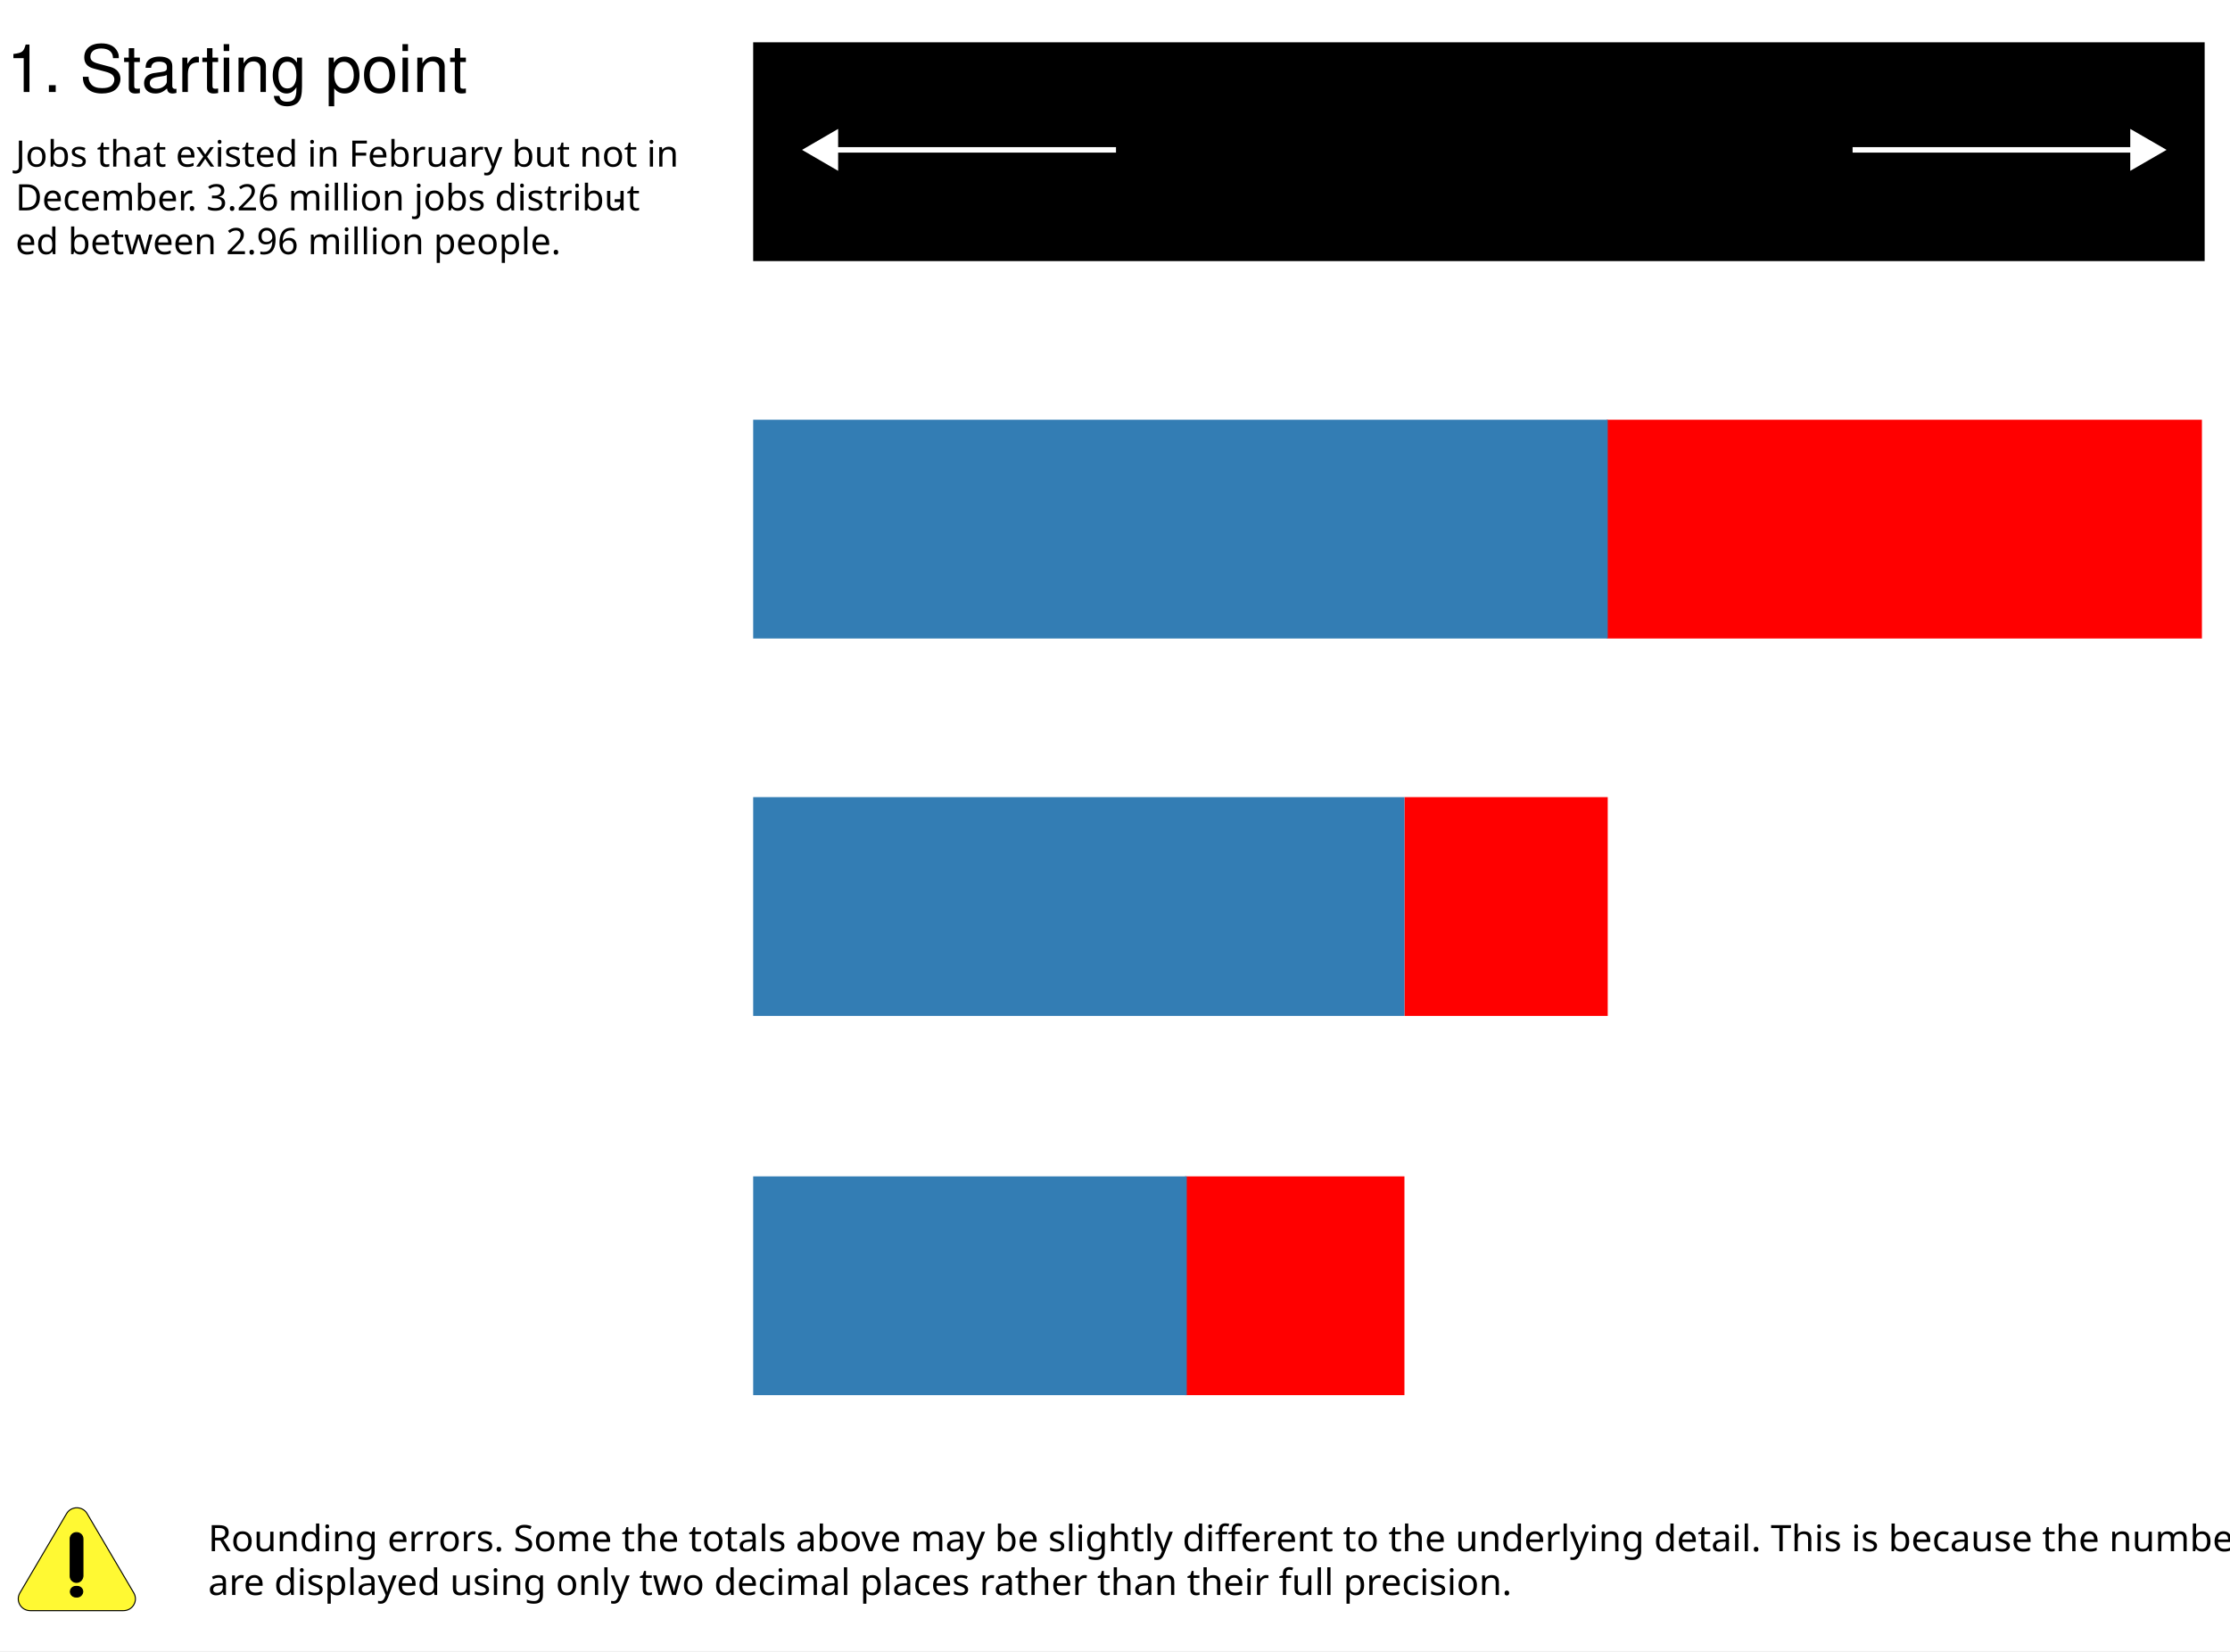
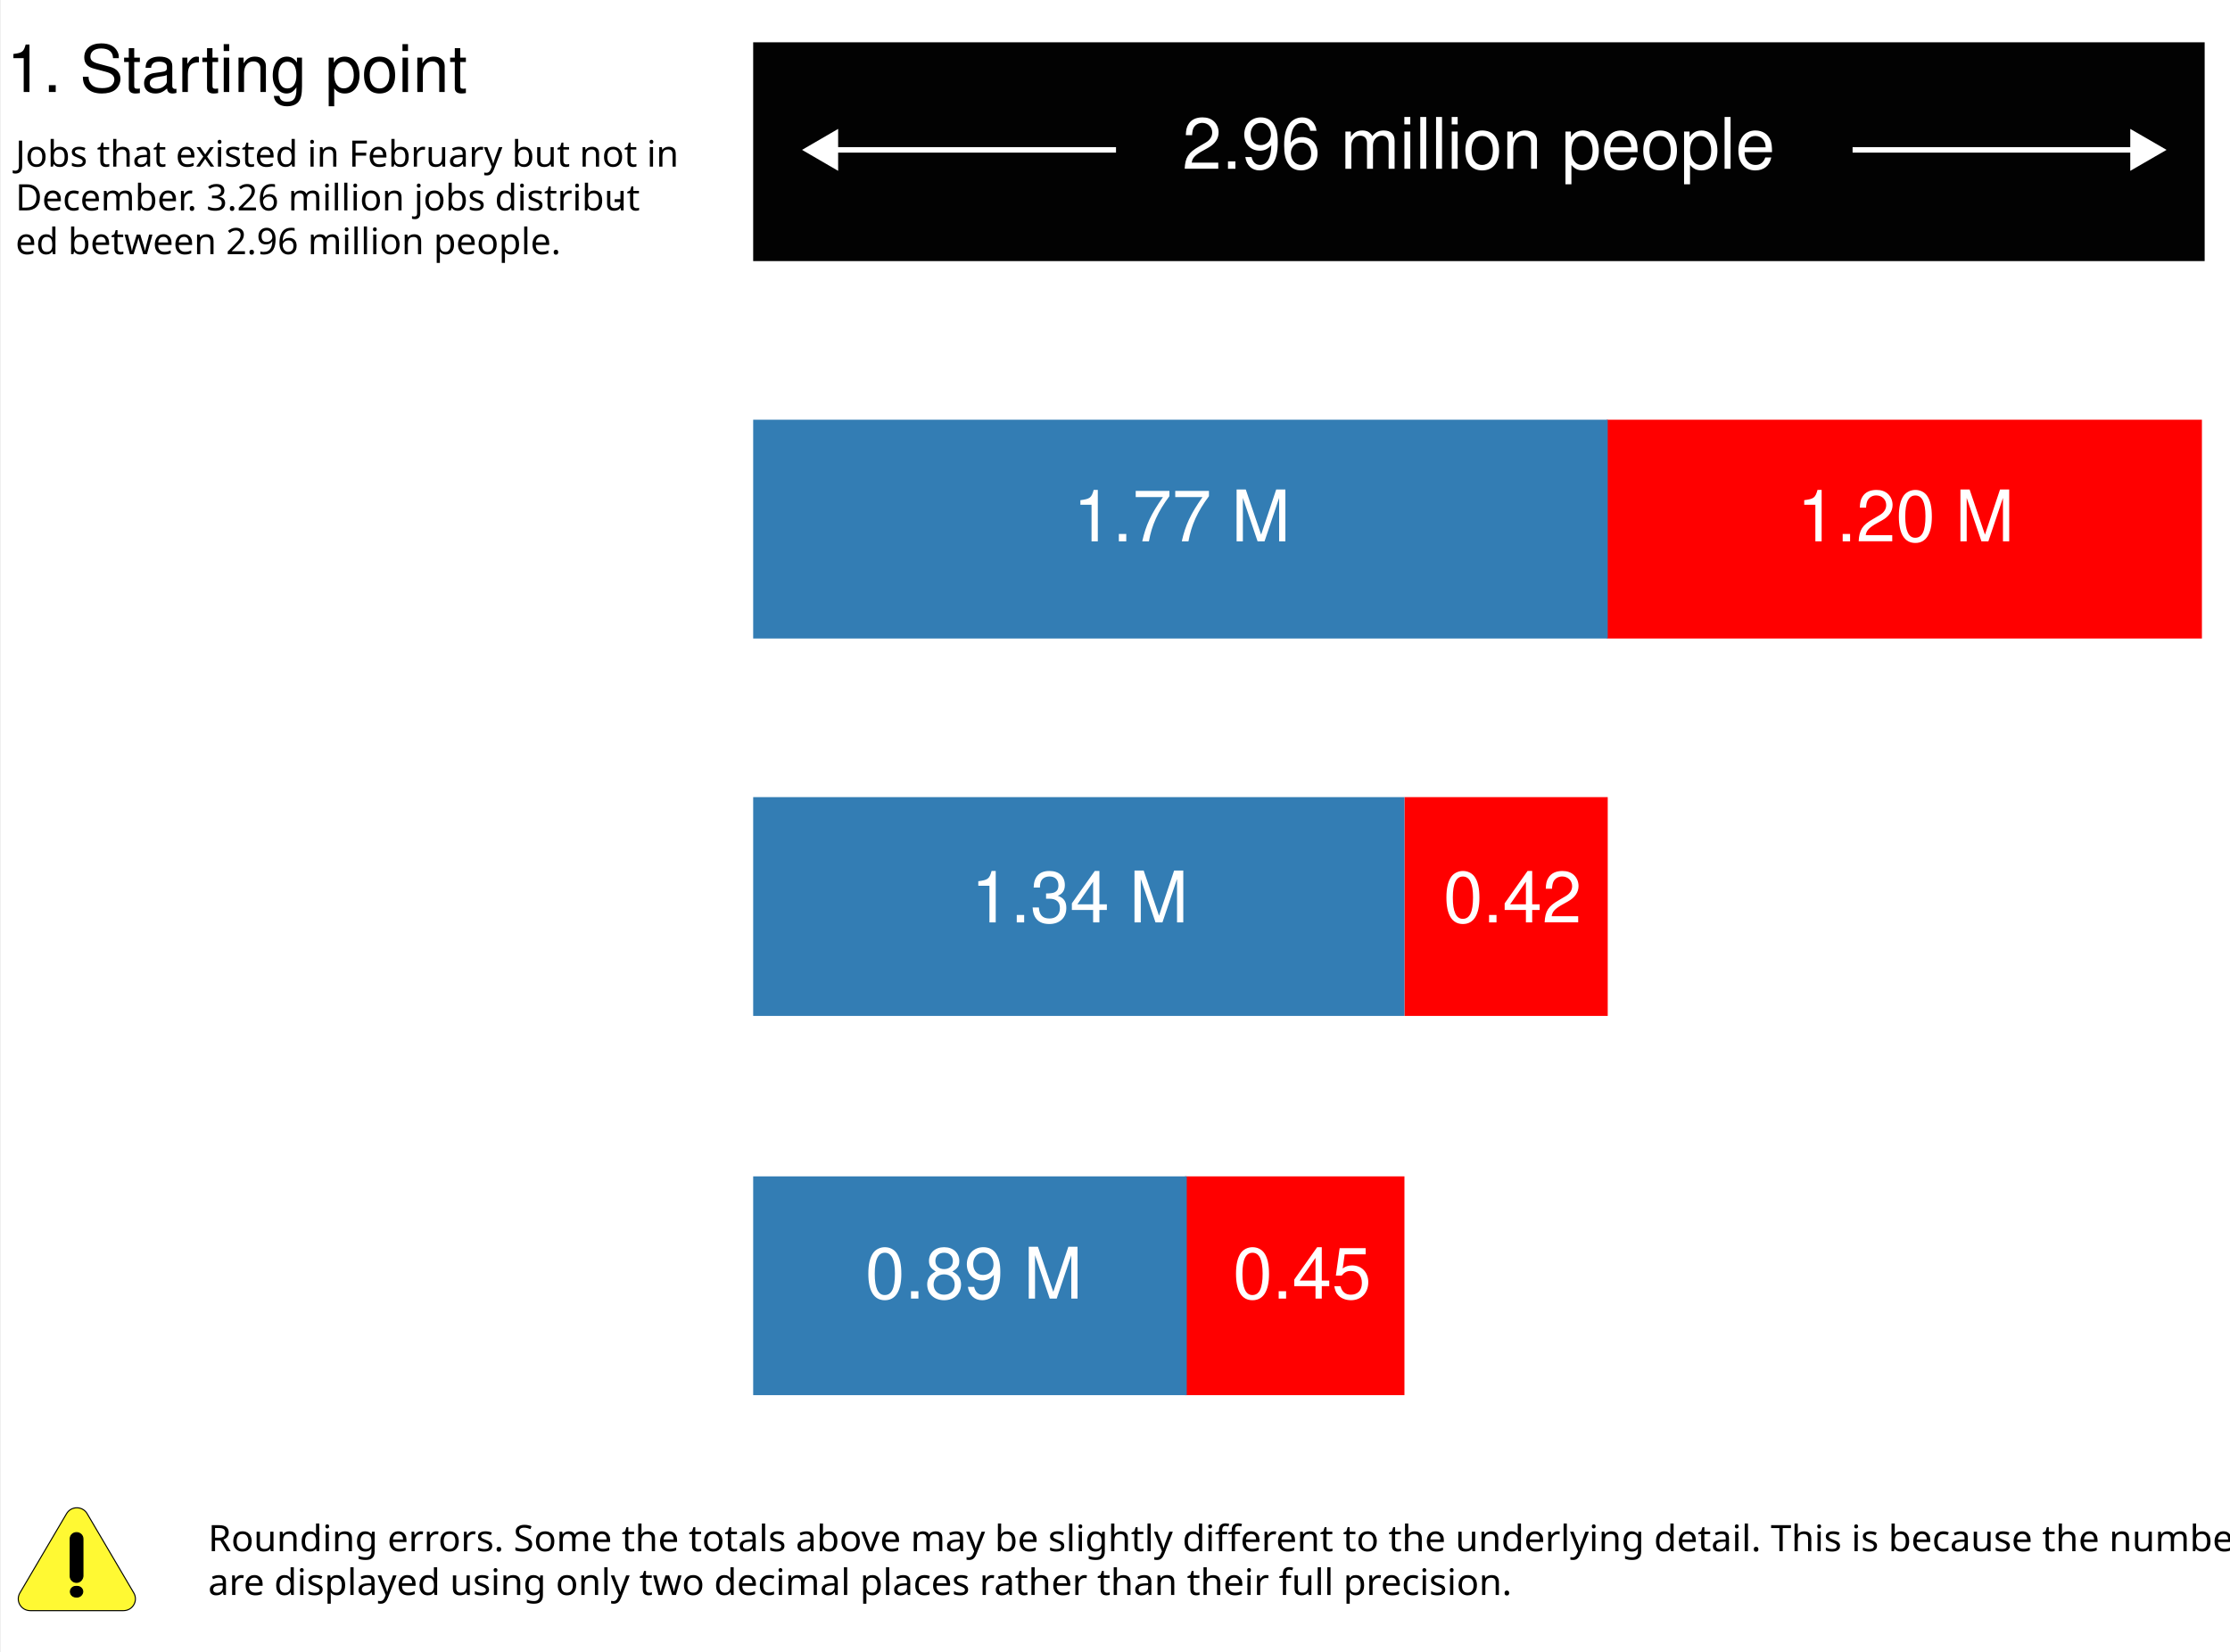
<svg xmlns="http://www.w3.org/2000/svg" version="1.1" x="0px" y="0px" viewBox="0 0 1223.1 905.8" style="enable-background:new 0 0 1223.1 905.8;" xml:space="preserve">
  <style type="text/css">
	.st0{fill:#FFFFFF;}
	.st1{fill:none;stroke:#000000;stroke-width:0.373;stroke-miterlimit:10;}
	.st2{fill:#FFF933;stroke:#000000;stroke-width:0.571;stroke-miterlimit:10;}
	.st3{stroke:#000000;stroke-width:0.571;stroke-miterlimit:10;}
	.st4{fill:none;}
	.st5{font-family:'Helvetica-Light';}
	.st6{font-size:20px;}
	.st7{font-family:'Helvetica';}
	.st8{font-size:36px;}
	.st9{fill:#FF0000;}
	.st10{fill:#337DB4;}
- 	.st11{fill:none;stroke:#FFFFFF;stroke-width:3;stroke-miterlimit:10;}
+ 	.st11{fill:#020202;}
+ 	.st12{fill:none;stroke:#FFFFFF;stroke-width:3;stroke-miterlimit:10;}
+ 	.st13{font-size:39px;}
</style>
  <g id="background_x5F_rectangle">
-     <rect y="-4.5" class="st0" width="1223.1" height="910" />
+     <rect x="0.5" y="-2.1" class="st0" width="1223.1" height="910" />
  </g>
  <g id="warning_x5F_symbol">
    <path class="st1" d="M27,853.8L27,853.8c-6.8,11.5,1.7,25.9,15.3,25.9l0,0c13.5,0,22-14.4,15.3-25.9l0,0   C50.6,842.3,33.7,842.3,27,853.8z" />
    <path class="st2" d="M36.5,830.2l-25.6,43.5c-2.5,4.3,0.6,9.7,5.7,9.7h51.1c5.1,0,8.2-5.4,5.7-9.7l-25.6-43.5   C45.3,825.9,39,825.9,36.5,830.2z" />
    <path class="st3" d="M42.4,875.9h-0.8c-1.6,0-3-1.3-3-2.9l0,0c0-1.6,1.3-2.9,3-2.9h0.8c1.6,0,3,1.3,3,2.9l0,0   C45.3,874.5,44,875.9,42.4,875.9z" />
    <path class="st3" d="M42,867.9L42,867.9c-1.9,0-3.5-1.5-3.5-3.4V844c0-1.9,1.5-3.4,3.5-3.4l0,0c1.9,0,3.5,1.5,3.5,3.4v20.5   C45.3,866.4,43.8,867.9,42,867.9z" />
  </g>
  <g id="new_text_x5F_starting_x5F_point">
    <rect x="8.5" y="77" class="st4" width="348.5" height="79.8" />
    <text transform="matrix(1 0 0 1 8.52 91.4038)">
      <tspan x="0" y="0" class="st5 st6">Jobs that existed in February but not in </tspan>
      <tspan x="0" y="24" class="st5 st6">December. 3.26 million jobs distribut</tspan>
      <tspan x="327.8" y="24" class="st5 st6">-</tspan>
      <tspan x="0" y="48" class="st5 st6">ed between 2.96 million people.</tspan>
    </text>
    <rect x="3.7" y="24.6" class="st4" width="348.5" height="46" />
    <text transform="matrix(1 0 0 1 3.6728 50.4562)" class="st7 st8">1. Starting point</text>
  </g>
  <g id="disclaimer_x5F_text">
    <rect x="114.2" y="836.4" class="st4" width="1095" height="47" />
    <text transform="matrix(1.0183 0 0 1 114.1582 850.7969)">
      <tspan x="0" y="0" class="st5 st6">Rounding errors. Some the totals above may be slightly different to the underlying detail. This is because the numbers </tspan>
      <tspan x="0" y="24" class="st5 st6">are displayed using only two decimal places rather than their full precision.</tspan>
    </text>
  </g>
  <g id="rectangles_1_">
    <rect id="step_x5F_4_x5F_red" x="649.9" y="645.2" class="st9" width="120.4" height="120" />
    <rect id="step_x5F_4_x5F_blue" x="413.1" y="645.2" class="st10" width="237.8" height="120" />
    <rect id="step_x5F_3_x5F_red" x="770.3" y="437.2" class="st9" width="111.5" height="120" />
    <rect id="step_x5F_3_x5F_blue" x="413.1" y="437.2" class="st10" width="357.2" height="120" />
    <rect id="step_x5F_2_x5F_red" x="881.3" y="230.2" class="st9" width="326.4" height="120" />
    <rect id="step_x5F_2_x5F_blue" x="413.1" y="230.2" class="st10" width="468.7" height="120" />
-     <rect id="step_x5F_1" x="413.1" y="23.2" width="796.1" height="120" />
+     <rect id="step_x5F_1" x="413.1" y="23.2" class="st11" width="796.1" height="120" />
  </g>
  <g id="white_x5F_top_x5F_arrows">
</g>
  <g id="arrow_x5F_top_x5F_left">
    <polygon class="st0" points="459.7,70.7 439.9,82.2 459.7,93.7  " />
-     <line class="st11" x1="612.1" y1="82.2" x2="456.5" y2="82.2" />
+     <line class="st12" x1="612.1" y1="82.2" x2="456.5" y2="82.2" />
  </g>
  <g id="arrow_x5F_top_x5F_right">
    <polygon class="st0" points="1168.4,93.7 1188.3,82.2 1168.4,70.7  " />
-     <line class="st11" x1="1016.1" y1="82.2" x2="1171.8" y2="82.2" />
+     <line class="st12" x1="1016.1" y1="82.2" x2="1171.8" y2="82.2" />
+   </g>
+   <g id="rectangle_x5F_text">
+     <text transform="matrix(1 0 0 1 676.2523 712.2469)" class="st0 st7 st13">0.45</text>
+     <text transform="matrix(1 0 0 1 474.5903 712.2468)" class="st0 st7 st13">0.89 M</text>
+     <text transform="matrix(1 0 0 1 791.6534 505.9075)" class="st0 st7 st13">0.42</text>
+     <text transform="matrix(1 0 0 1 532.5903 505.9073)" class="st0 st7 st13">1.34 M</text>
+     <text transform="matrix(1 0 0 1 985.5903 296.9078)" class="st0 st7 st13">1.20 M</text>
+     <text transform="matrix(1 0 0 1 588.5901 296.9075)" class="st0 st7 st13">1.77 M</text>
+     <text transform="matrix(1 0 0 1 648.4478 92.5786)" class="st0 st7 st13">2.96 million people</text>
  </g>
</svg>
